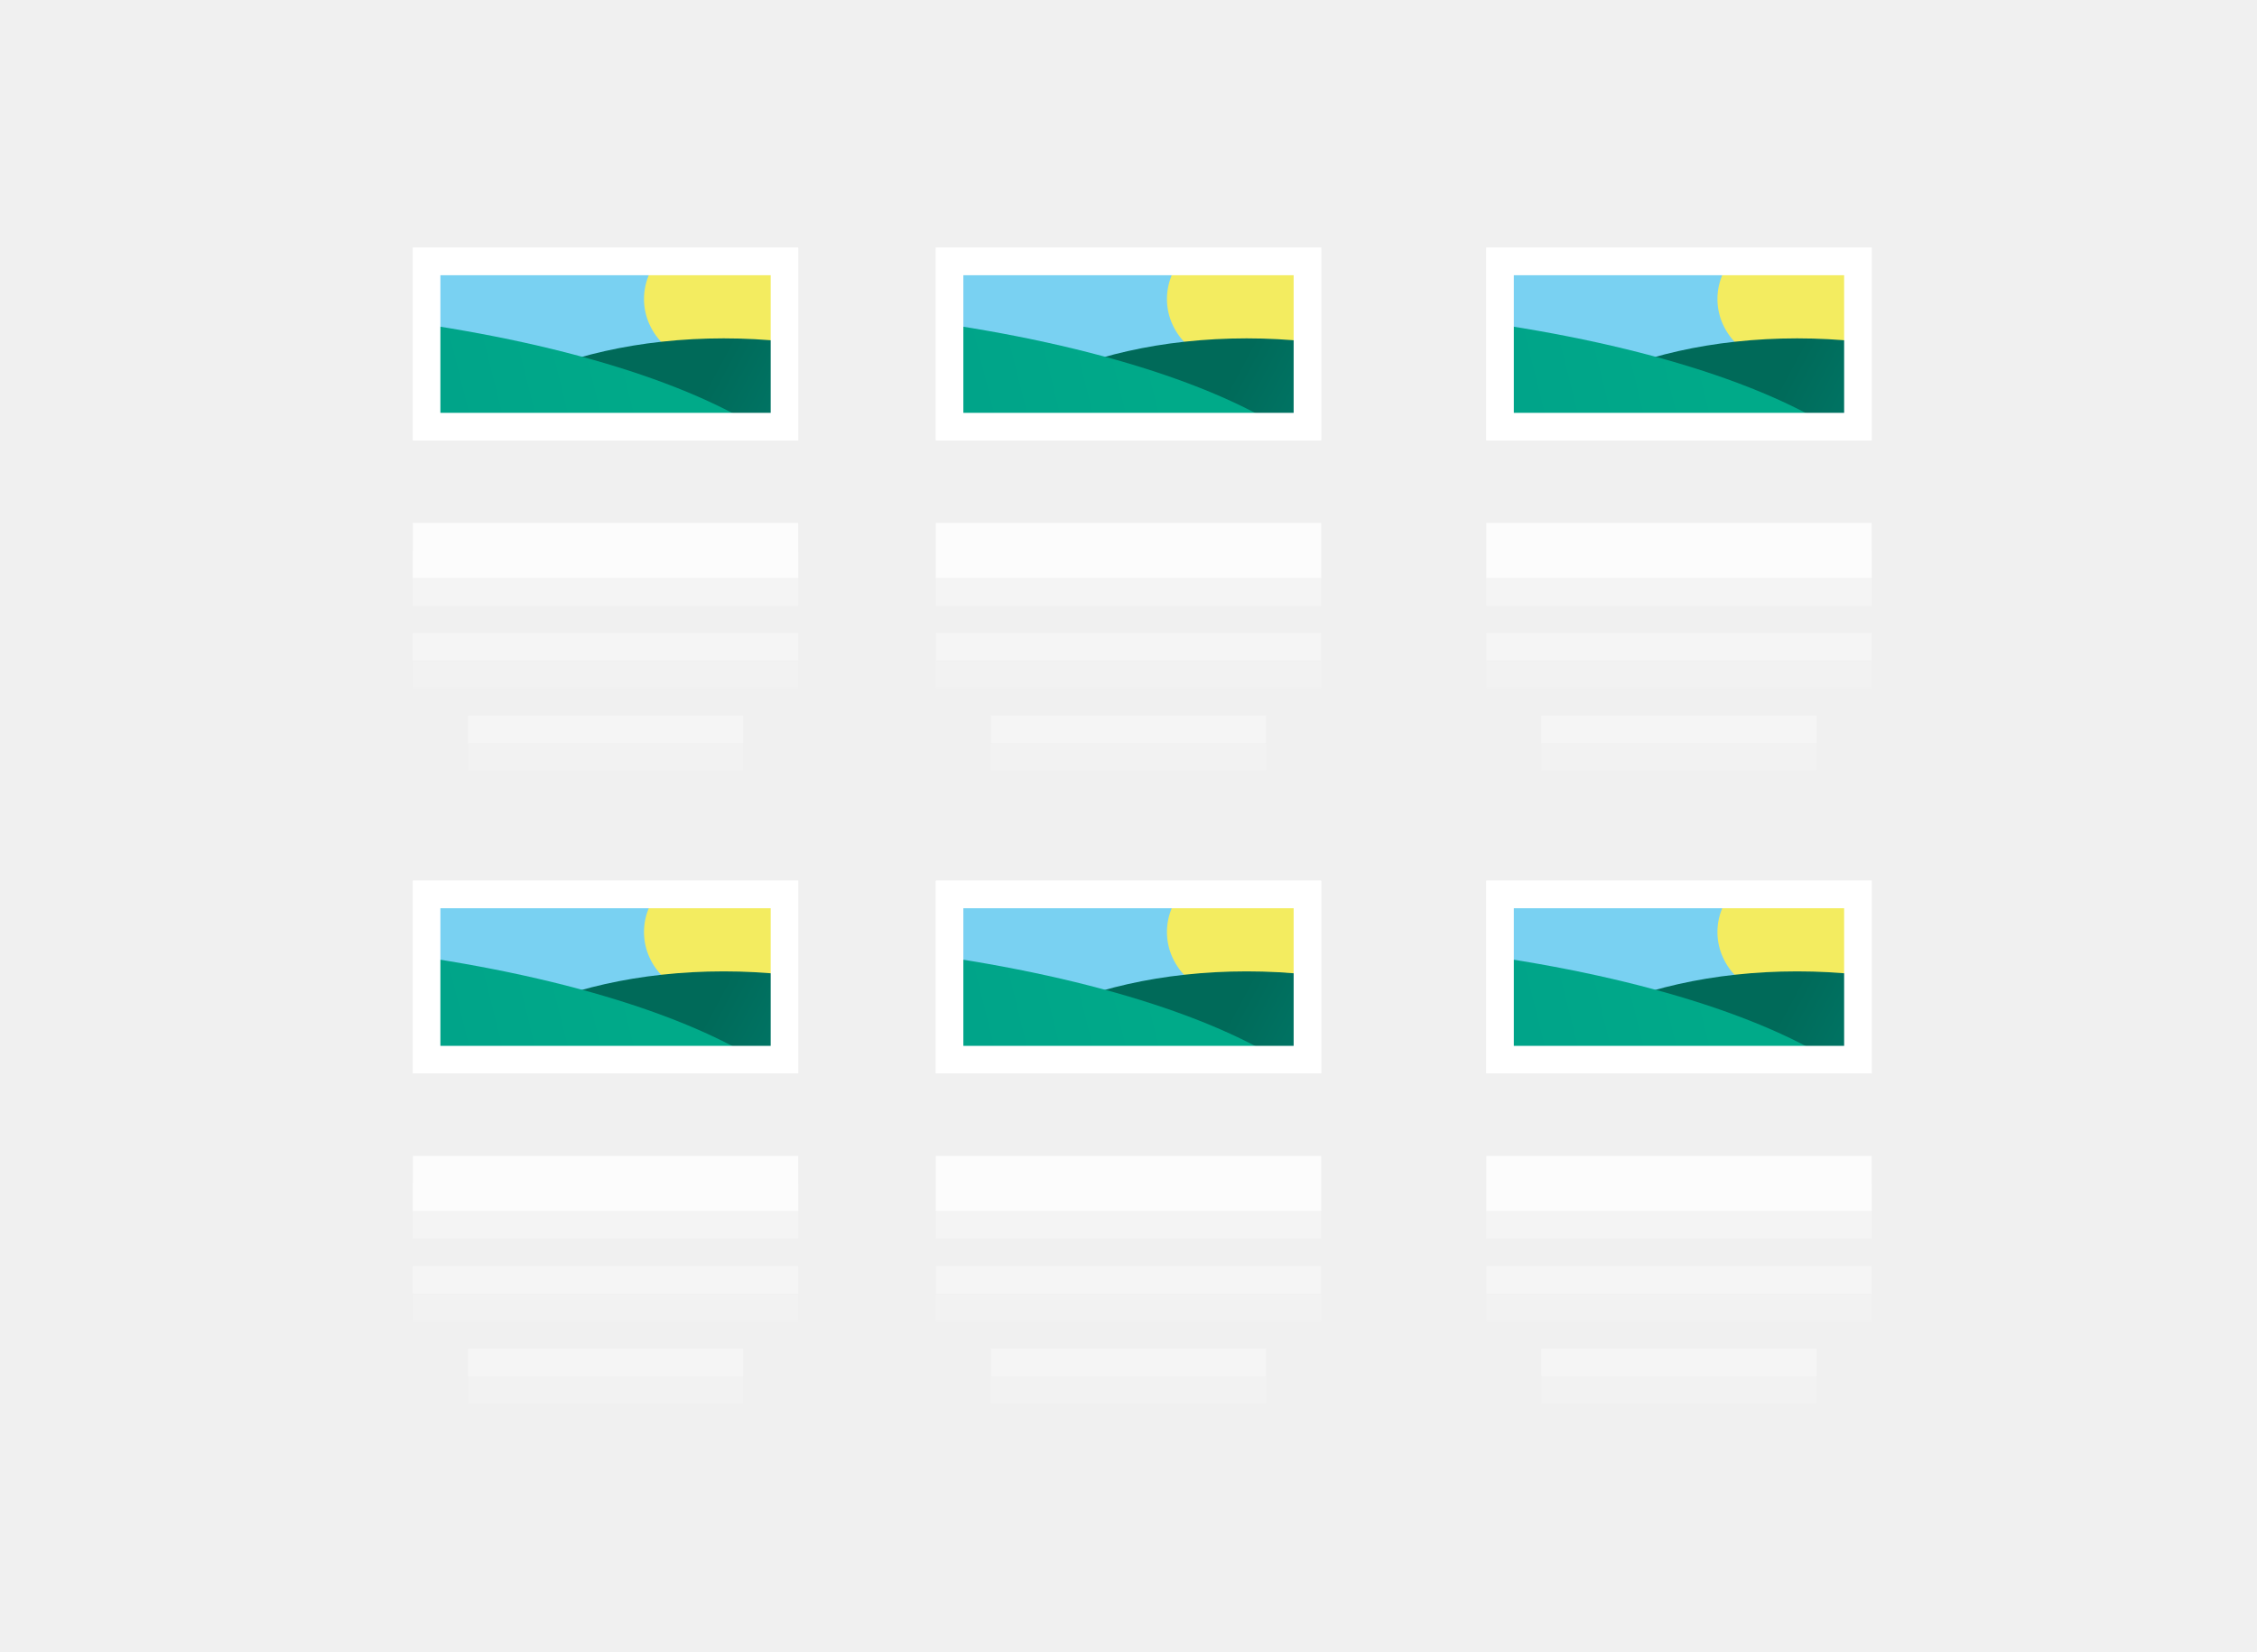
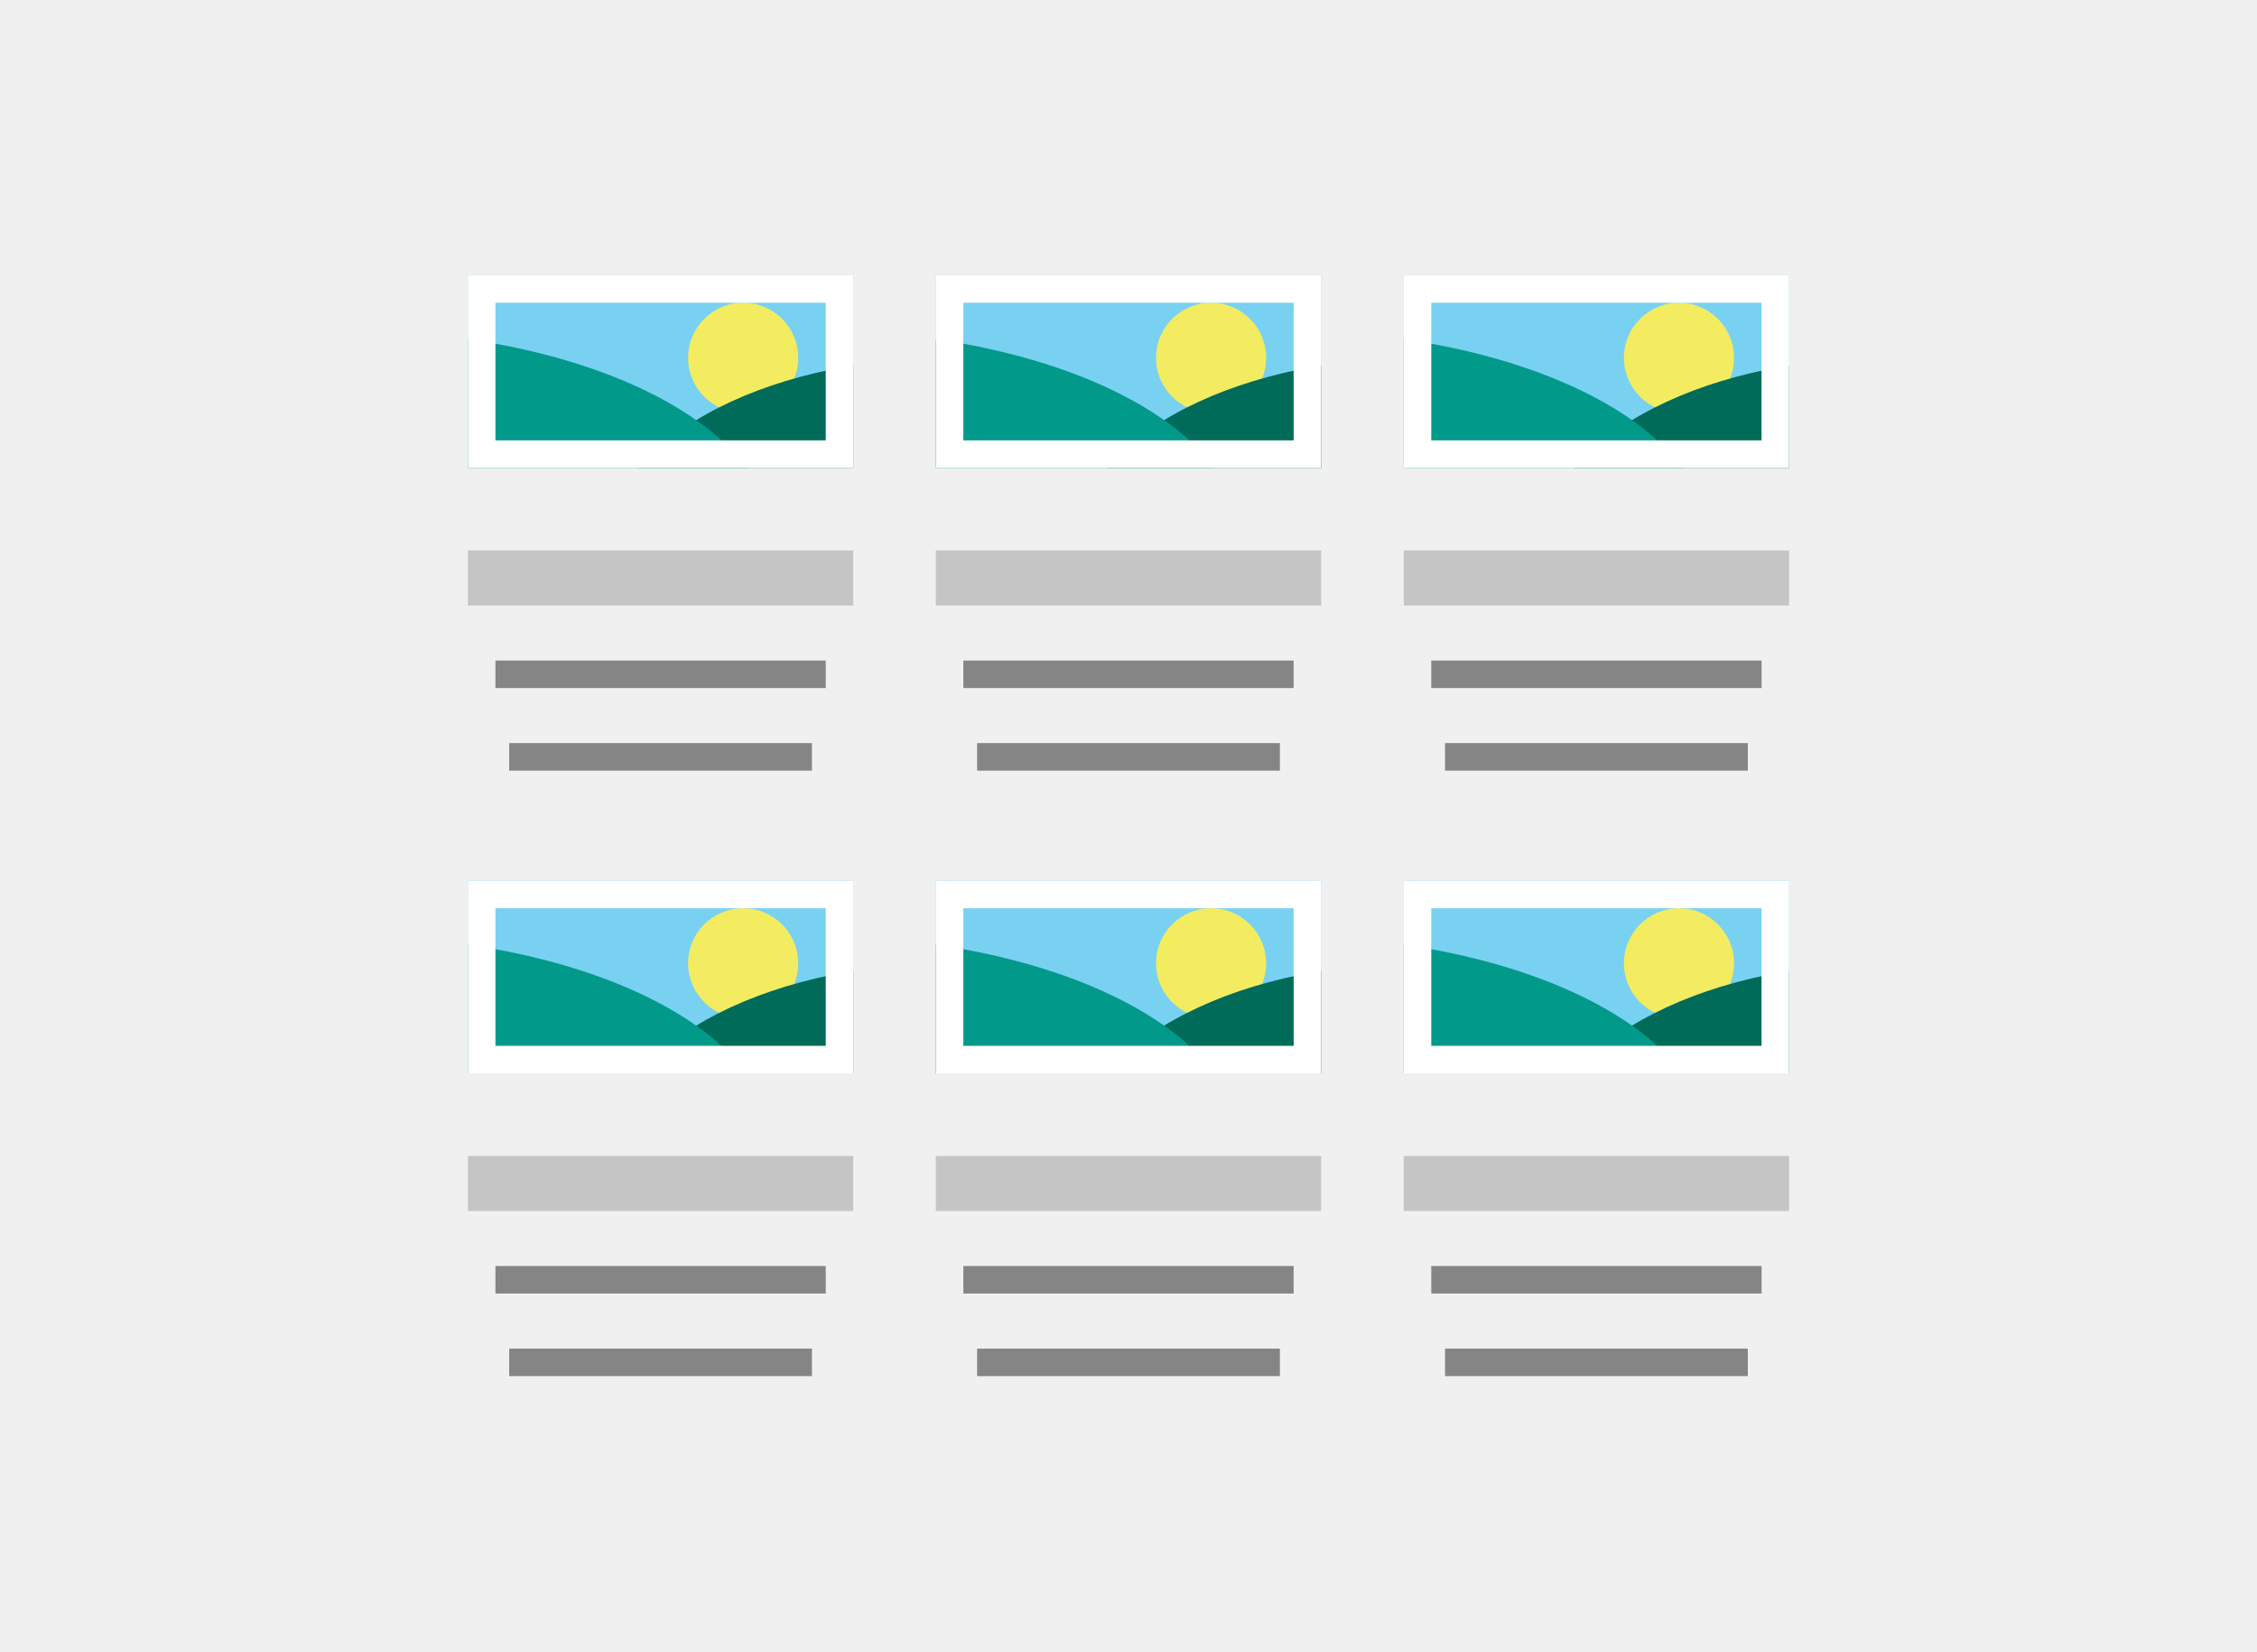
- <svg xmlns="http://www.w3.org/2000/svg" xmlns:xlink="http://www.w3.org/1999/xlink" width="82" height="60" viewBox="0 0 82 60">
+ <svg xmlns="http://www.w3.org/2000/svg" width="82" height="60" viewBox="0 0 82 60" fill="none">
+   <g clip-path="url(#clip0_18_2501)">
+     <rect x="17" y="10" width="14" height="7" fill="#79D1F2" />
+     <circle cx="27" cy="13" r="2" fill="#F3EC60" />
+     <ellipse cx="34.5" cy="20" rx="12.5" ry="7" fill="#016B5A" />
+     <ellipse cx="12.5" cy="19.5" rx="15.5" ry="7.5" fill="#019A8A" />
+   </g>
+   <rect x="17.5" y="10.5" width="13" height="6" stroke="white" />
+   <path d="M31 20H17V22H31V20Z" fill="#C6C5C5" />
+   <path d="M30 24H18V25H30V24Z" fill="#858585" />
+   <path d="M29.5 27H18.5V28H29.5V27Z" fill="#858585" />
+   <g clip-path="url(#clip1_18_2501)">
+     <rect x="34" y="10" width="14" height="7" fill="#79D1F2" />
+     <circle cx="44" cy="13" r="2" fill="#F3EC60" />
+     <ellipse cx="51.5" cy="20" rx="12.5" ry="7" fill="#016B5A" />
+     <ellipse cx="29.5" cy="19.5" rx="15.5" ry="7.5" fill="#019A8A" />
+   </g>
+   <rect x="34.5" y="10.5" width="13" height="6" stroke="white" />
+   <path d="M48 20H34V22H48V20Z" fill="#C6C5C5" />
+   <path d="M47 24H35V25H47V24Z" fill="#858585" />
+   <path d="M46.5 27H35.5V28H46.5V27Z" fill="#858585" />
+   <g clip-path="url(#clip2_18_2501)">
+     <rect x="51" y="10" width="14" height="7" fill="#79D1F2" />
+     <circle cx="61" cy="13" r="2" fill="#F3EC60" />
+     <ellipse cx="68.5" cy="20" rx="12.5" ry="7" fill="#016B5A" />
+     <ellipse cx="46.5" cy="19.5" rx="15.5" ry="7.5" fill="#019A8A" />
+   </g>
+   <rect x="51.5" y="10.5" width="13" height="6" stroke="white" />
+   <path d="M65 20H51V22H65V20Z" fill="#C6C5C5" />
+   <path d="M64 24H52V25H64V24Z" fill="#858585" />
+   <path d="M63.5 27H52.5V28H63.5V27Z" fill="#858585" />
+   <g clip-path="url(#clip3_18_2501)">
+     <rect x="17" y="32" width="14" height="7" fill="#79D1F2" />
+     <circle cx="27" cy="35" r="2" fill="#F3EC60" />
+     <ellipse cx="34.5" cy="42" rx="12.5" ry="7" fill="#016B5A" />
+     <ellipse cx="12.5" cy="41.5" rx="15.5" ry="7.5" fill="#019A8A" />
+   </g>
+   <rect x="17.5" y="32.5" width="13" height="6" stroke="white" />
+   <path d="M31 42H17V44H31V42Z" fill="#C6C5C5" />
+   <path d="M30 46H18V47H30V46Z" fill="#858585" />
+   <path d="M29.5 49H18.5V50H29.5V49Z" fill="#858585" />
+   <g clip-path="url(#clip4_18_2501)">
+     <rect x="34" y="32" width="14" height="7" fill="#79D1F2" />
+     <circle cx="44" cy="35" r="2" fill="#F3EC60" />
+     <ellipse cx="51.5" cy="42" rx="12.5" ry="7" fill="#016B5A" />
+     <ellipse cx="29.5" cy="41.5" rx="15.5" ry="7.5" fill="#019A8A" />
+   </g>
+   <rect x="34.5" y="32.5" width="13" height="6" stroke="white" />
+   <path d="M48 42H34V44H48V42Z" fill="#C6C5C5" />
+   <path d="M47 46H35V47H47V46Z" fill="#858585" />
+   <path d="M46.5 49H35.5V50H46.5V49Z" fill="#858585" />
+   <g clip-path="url(#clip5_18_2501)">
+     <rect x="51" y="32" width="14" height="7" fill="#79D1F2" />
+     <circle cx="61" cy="35" r="2" fill="#F3EC60" />
+     <ellipse cx="68.5" cy="42" rx="12.5" ry="7" fill="#016B5A" />
+     <ellipse cx="46.5" cy="41.5" rx="15.5" ry="7.5" fill="#019A8A" />
+   </g>
+   <rect x="51.5" y="32.5" width="13" height="6" stroke="white" />
+   <path d="M65 42H51V44H65V42Z" fill="#C6C5C5" />
+   <path d="M64 46H52V47H64V46Z" fill="#858585" />
+   <path d="M63.5 49H52.5V50H63.5V49Z" fill="#858585" />
  <defs>
-     <rect id="path-1" width="14" height="2" x="0" y="0" />
-     <filter id="filter-2" width="107.1%" height="200%" x="-3.6%" y="-25%" filterUnits="objectBoundingBox">
-       <feOffset dy="1" in="SourceAlpha" result="shadowOffsetOuter1" />
-       <feComposite in="shadowOffsetOuter1" in2="SourceAlpha" operator="out" result="shadowOffsetOuter1" />
-       <feColorMatrix in="shadowOffsetOuter1" values="0 0 0 0 1   0 0 0 0 1   0 0 0 0 1  0 0 0 0.292 0" />
-     </filter>
-     <path id="path-3" d="M13 6zm-1-3v1H2V3h10zm2-3v1H0V0h14z" />
-     <filter id="filter-4" width="107.7%" height="128.6%" x="-3.8%" y="-7.1%" filterUnits="objectBoundingBox">
-       <feOffset dy="1" in="SourceAlpha" result="shadowOffsetOuter1" />
-       <feComposite in="shadowOffsetOuter1" in2="SourceAlpha" operator="out" result="shadowOffsetOuter1" />
-       <feColorMatrix in="shadowOffsetOuter1" values="0 0 0 0 1   0 0 0 0 1   0 0 0 0 1  0 0 0 0.1 0" />
-     </filter>
-     <rect id="path-5" width="13" height="6" x="0" y="0" />
-     <linearGradient id="linearGradient-6" x1="72.875%" x2="40.332%" y1="47.367%" y2="38.122%">
-       <stop offset="0%" stop-color="#008374" />
-       <stop offset="100%" stop-color="#006A59" />
-     </linearGradient>
-     <linearGradient id="linearGradient-7" x1="88.517%" x2="50%" y1="46.899%" y2="50%">
-       <stop offset="0%" stop-color="#00AA89" />
-       <stop offset="100%" stop-color="#009989" />
-     </linearGradient>
+     <clipPath id="clip0_18_2501">
+       <rect x="17" y="10" width="14" height="7" fill="white" />
+     </clipPath>
+     <clipPath id="clip1_18_2501">
+       <rect x="34" y="10" width="14" height="7" fill="white" />
+     </clipPath>
+     <clipPath id="clip2_18_2501">
+       <rect x="51" y="10" width="14" height="7" fill="white" />
+     </clipPath>
+     <clipPath id="clip3_18_2501">
+       <rect x="17" y="32" width="14" height="7" fill="white" />
+     </clipPath>
+     <clipPath id="clip4_18_2501">
+       <rect x="34" y="32" width="14" height="7" fill="white" />
+     </clipPath>
+     <clipPath id="clip5_18_2501">
+       <rect x="51" y="32" width="14" height="7" fill="white" />
+     </clipPath>
  </defs>
-   <g fill="none" fill-rule="evenodd" class="snippets_thumbs">
-     <g class="s_mega_menu_cards">
-       <rect width="82" height="60" class="bg" />
-       <g class="group" transform="translate(15 9)">
-         <g class="group">
-           <g class="image_1_border">
-             <rect width="14" height="7" fill="#FFF" class="rectangle" />
-             <g class="oval___oval_mask" transform="translate(.472 .47)">
-               <mask id="mask-2" fill="#fff">
-                 <use xlink:href="#path-5" />
-               </mask>
-               <use fill="#79D1F2" class="mask" xlink:href="#path-5" />
-               <ellipse cx="10.519" cy="1.394" fill="#F3EC60" class="oval" mask="url(#mask-2)" rx="2.594" ry="2.394" />
-               <ellipse cx="10.821" cy="8.706" fill="url(#linearGradient-6)" class="oval" mask="url(#mask-2)" rx="11.085" ry="5.882" />
-               <ellipse cx="-10.982" cy="10" fill="url(#linearGradient-7)" class="oval" mask="url(#mask-2)" rx="26.018" ry="8.471" />
-             </g>
-             <path fill="#FFF" d="M14 0V7H0V0H14Zm0 1H1v5h12V1z" class="rectangle_2" />
-           </g>
-           <g class="rectangle" transform="translate(0 10)">
-             <use fill="#000" filter="url(#filter-2)" xlink:href="#path-1" />
-             <use fill="#FFF" fill-opacity=".78" xlink:href="#path-1" />
-           </g>
-           <g class="combined_shape" transform="translate(0 14)">
-             <use fill="#000" filter="url(#filter-4)" xlink:href="#path-3" />
-             <use fill="#FFF" fill-opacity=".348" xlink:href="#path-3" />
-           </g>
-         </g>
-         <g class="group" transform="translate(19)">
-           <g class="image_1_border">
-             <rect width="14" height="7" fill="#FFF" class="rectangle" />
-             <g class="oval___oval_mask" transform="translate(.472 .47)">
-               <mask id="mask-2" fill="#fff">
-                 <use xlink:href="#path-5" />
-               </mask>
-               <use fill="#79D1F2" class="mask" xlink:href="#path-5" />
-               <ellipse cx="10.519" cy="1.394" fill="#F3EC60" class="oval" mask="url(#mask-2)" rx="2.594" ry="2.394" />
-               <ellipse cx="10.821" cy="8.706" fill="url(#linearGradient-6)" class="oval" mask="url(#mask-2)" rx="11.085" ry="5.882" />
-               <ellipse cx="-10.982" cy="10" fill="url(#linearGradient-7)" class="oval" mask="url(#mask-2)" rx="26.018" ry="8.471" />
-             </g>
-             <path fill="#FFF" d="M14 0V7H0V0H14Zm0 1H1v5h12V1z" class="rectangle_2" />
-           </g>
-           <g class="rectangle" transform="translate(0 10)">
-             <use fill="#000" filter="url(#filter-2)" xlink:href="#path-1" />
-             <use fill="#FFF" fill-opacity=".78" xlink:href="#path-1" />
-           </g>
-           <g class="combined_shape" transform="translate(0 14)">
-             <use fill="#000" filter="url(#filter-4)" xlink:href="#path-3" />
-             <use fill="#FFF" fill-opacity=".348" xlink:href="#path-3" />
-           </g>
-         </g>
-         <g class="group" transform="translate(39)">
-           <g class="image_1_border">
-             <rect width="14" height="7" fill="#FFF" class="rectangle" />
-             <g class="oval___oval_mask" transform="translate(.472 .47)">
-               <mask id="mask-2" fill="#fff">
-                 <use xlink:href="#path-5" />
-               </mask>
-               <use fill="#79D1F2" class="mask" xlink:href="#path-5" />
-               <ellipse cx="10.519" cy="1.394" fill="#F3EC60" class="oval" mask="url(#mask-2)" rx="2.594" ry="2.394" />
-               <ellipse cx="10.821" cy="8.706" fill="url(#linearGradient-6)" class="oval" mask="url(#mask-2)" rx="11.085" ry="5.882" />
-               <ellipse cx="-10.982" cy="10" fill="url(#linearGradient-7)" class="oval" mask="url(#mask-2)" rx="26.018" ry="8.471" />
-             </g>
-             <path fill="#FFF" d="M14 0V7H0V0H14Zm0 1H1v5h12V1z" class="rectangle_2" />
-           </g>
-           <g class="rectangle" transform="translate(0 10)">
-             <use fill="#000" filter="url(#filter-2)" xlink:href="#path-1" />
-             <use fill="#FFF" fill-opacity=".78" xlink:href="#path-1" />
-           </g>
-           <g class="combined_shape" transform="translate(0 14)">
-             <use fill="#000" filter="url(#filter-4)" xlink:href="#path-3" />
-             <use fill="#FFF" fill-opacity=".348" xlink:href="#path-3" />
-           </g>
-         </g>
-         <g class="group" transform="translate(0 23)">
-           <g class="image_1_border">
-             <rect width="14" height="7" fill="#FFF" class="rectangle" />
-             <g class="oval___oval_mask" transform="translate(.472 .47)">
-               <mask id="mask-2" fill="#fff">
-                 <use xlink:href="#path-5" />
-               </mask>
-               <use fill="#79D1F2" class="mask" xlink:href="#path-5" />
-               <ellipse cx="10.519" cy="1.394" fill="#F3EC60" class="oval" mask="url(#mask-2)" rx="2.594" ry="2.394" />
-               <ellipse cx="10.821" cy="8.706" fill="url(#linearGradient-6)" class="oval" mask="url(#mask-2)" rx="11.085" ry="5.882" />
-               <ellipse cx="-10.982" cy="10" fill="url(#linearGradient-7)" class="oval" mask="url(#mask-2)" rx="26.018" ry="8.471" />
-             </g>
-             <path fill="#FFF" d="M14 0V7H0V0H14Zm0 1H1v5h12V1z" class="rectangle_2" />
-           </g>
-           <g class="rectangle" transform="translate(0 10)">
-             <use fill="#000" filter="url(#filter-2)" xlink:href="#path-1" />
-             <use fill="#FFF" fill-opacity=".78" xlink:href="#path-1" />
-           </g>
-           <g class="combined_shape" transform="translate(0 14)">
-             <use fill="#000" filter="url(#filter-4)" xlink:href="#path-3" />
-             <use fill="#FFF" fill-opacity=".348" xlink:href="#path-3" />
-           </g>
-         </g>
-         <g class="group" transform="translate(19 23)">
-           <g class="image_1_border">
-             <rect width="14" height="7" fill="#FFF" class="rectangle" />
-             <g class="oval___oval_mask" transform="translate(.472 .47)">
-               <mask id="mask-2" fill="#fff">
-                 <use xlink:href="#path-5" />
-               </mask>
-               <use fill="#79D1F2" class="mask" xlink:href="#path-5" />
-               <ellipse cx="10.519" cy="1.394" fill="#F3EC60" class="oval" mask="url(#mask-2)" rx="2.594" ry="2.394" />
-               <ellipse cx="10.821" cy="8.706" fill="url(#linearGradient-6)" class="oval" mask="url(#mask-2)" rx="11.085" ry="5.882" />
-               <ellipse cx="-10.982" cy="10" fill="url(#linearGradient-7)" class="oval" mask="url(#mask-2)" rx="26.018" ry="8.471" />
-             </g>
-             <path fill="#FFF" d="M14 0V7H0V0H14Zm0 1H1v5h12V1z" class="rectangle_2" />
-           </g>
-           <g class="rectangle" transform="translate(0 10)">
-             <use fill="#000" filter="url(#filter-2)" xlink:href="#path-1" />
-             <use fill="#FFF" fill-opacity=".78" xlink:href="#path-1" />
-           </g>
-           <g class="combined_shape" transform="translate(0 14)">
-             <use fill="#000" filter="url(#filter-4)" xlink:href="#path-3" />
-             <use fill="#FFF" fill-opacity=".348" xlink:href="#path-3" />
-           </g>
-         </g>
-         <g class="group" transform="translate(39 23)">
-           <g class="image_1_border">
-             <rect width="14" height="7" fill="#FFF" class="rectangle" />
-             <g class="oval___oval_mask" transform="translate(.472 .47)">
-               <mask id="mask-2" fill="#fff">
-                 <use xlink:href="#path-5" />
-               </mask>
-               <use fill="#79D1F2" class="mask" xlink:href="#path-5" />
-               <ellipse cx="10.519" cy="1.394" fill="#F3EC60" class="oval" mask="url(#mask-2)" rx="2.594" ry="2.394" />
-               <ellipse cx="10.821" cy="8.706" fill="url(#linearGradient-6)" class="oval" mask="url(#mask-2)" rx="11.085" ry="5.882" />
-               <ellipse cx="-10.982" cy="10" fill="url(#linearGradient-7)" class="oval" mask="url(#mask-2)" rx="26.018" ry="8.471" />
-             </g>
-             <path fill="#FFF" d="M14 0V7H0V0H14Zm0 1H1v5h12V1z" class="rectangle_2" />
-           </g>
-           <g class="rectangle" transform="translate(0 10)">
-             <use fill="#000" filter="url(#filter-2)" xlink:href="#path-1" />
-             <use fill="#FFF" fill-opacity=".78" xlink:href="#path-1" />
-           </g>
-           <g class="combined_shape" transform="translate(0 14)">
-             <use fill="#000" filter="url(#filter-4)" xlink:href="#path-3" />
-             <use fill="#FFF" fill-opacity=".348" xlink:href="#path-3" />
-           </g>
-         </g>
-       </g>
-     </g>
-   </g>
</svg>
